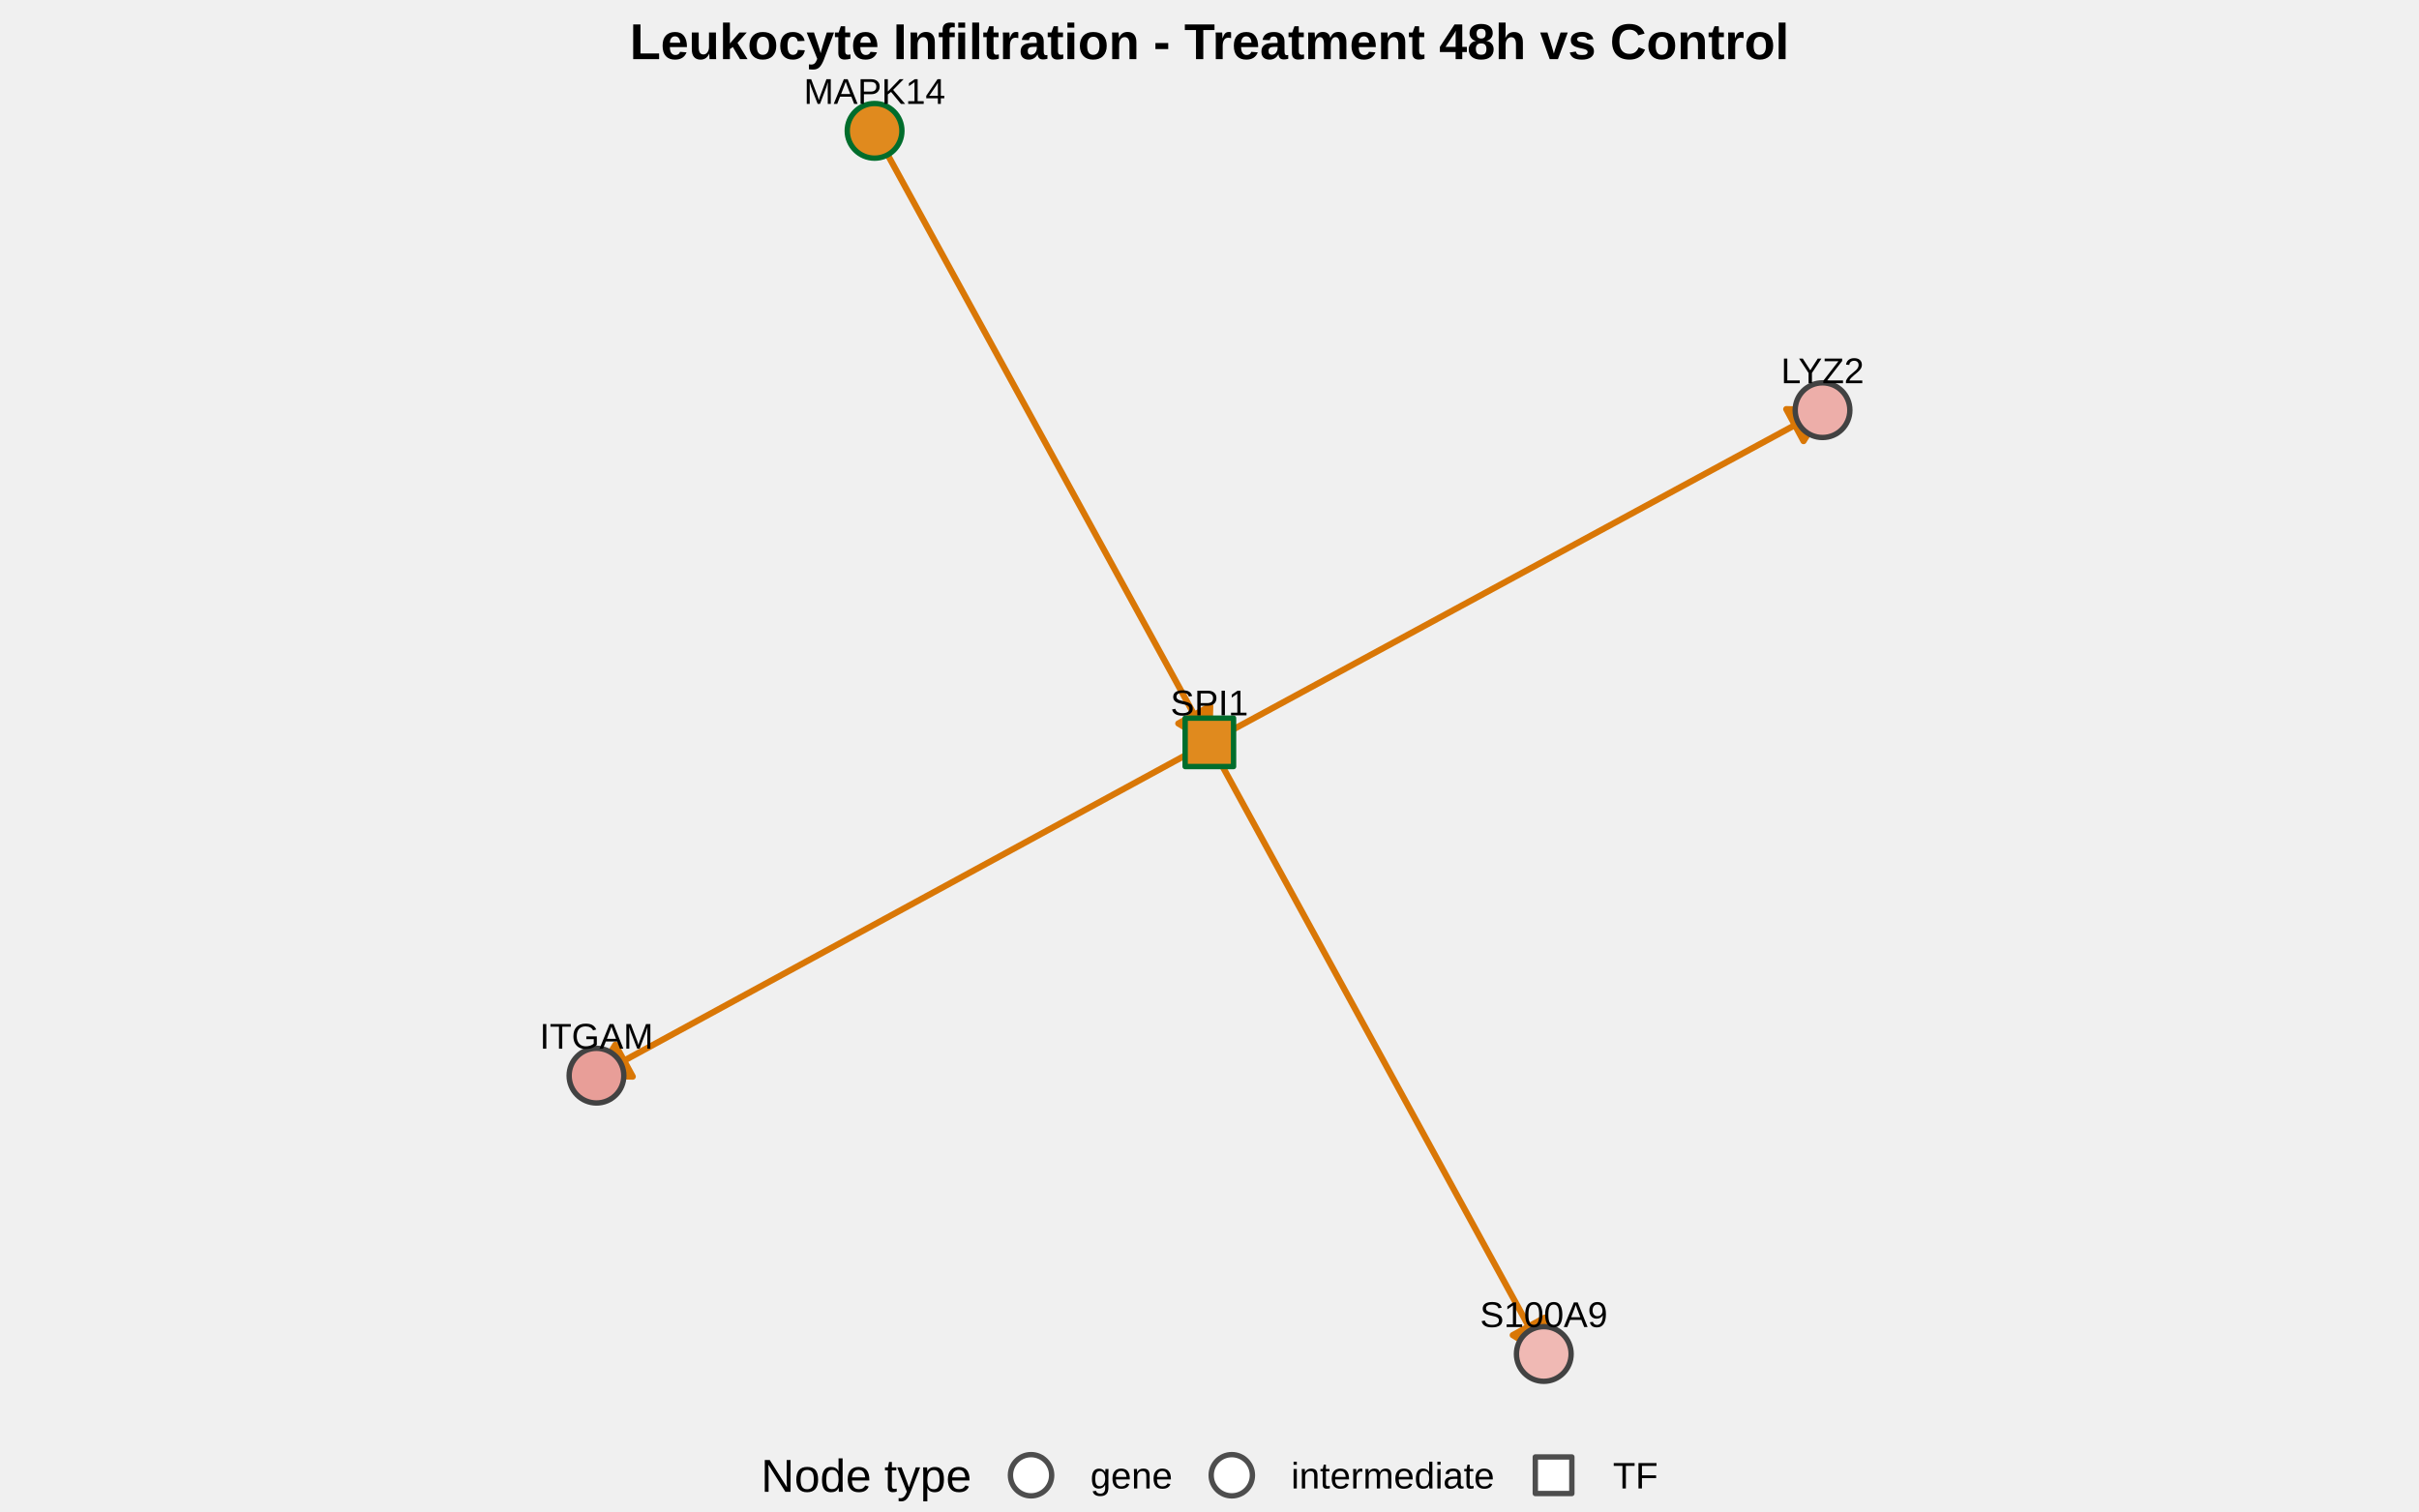
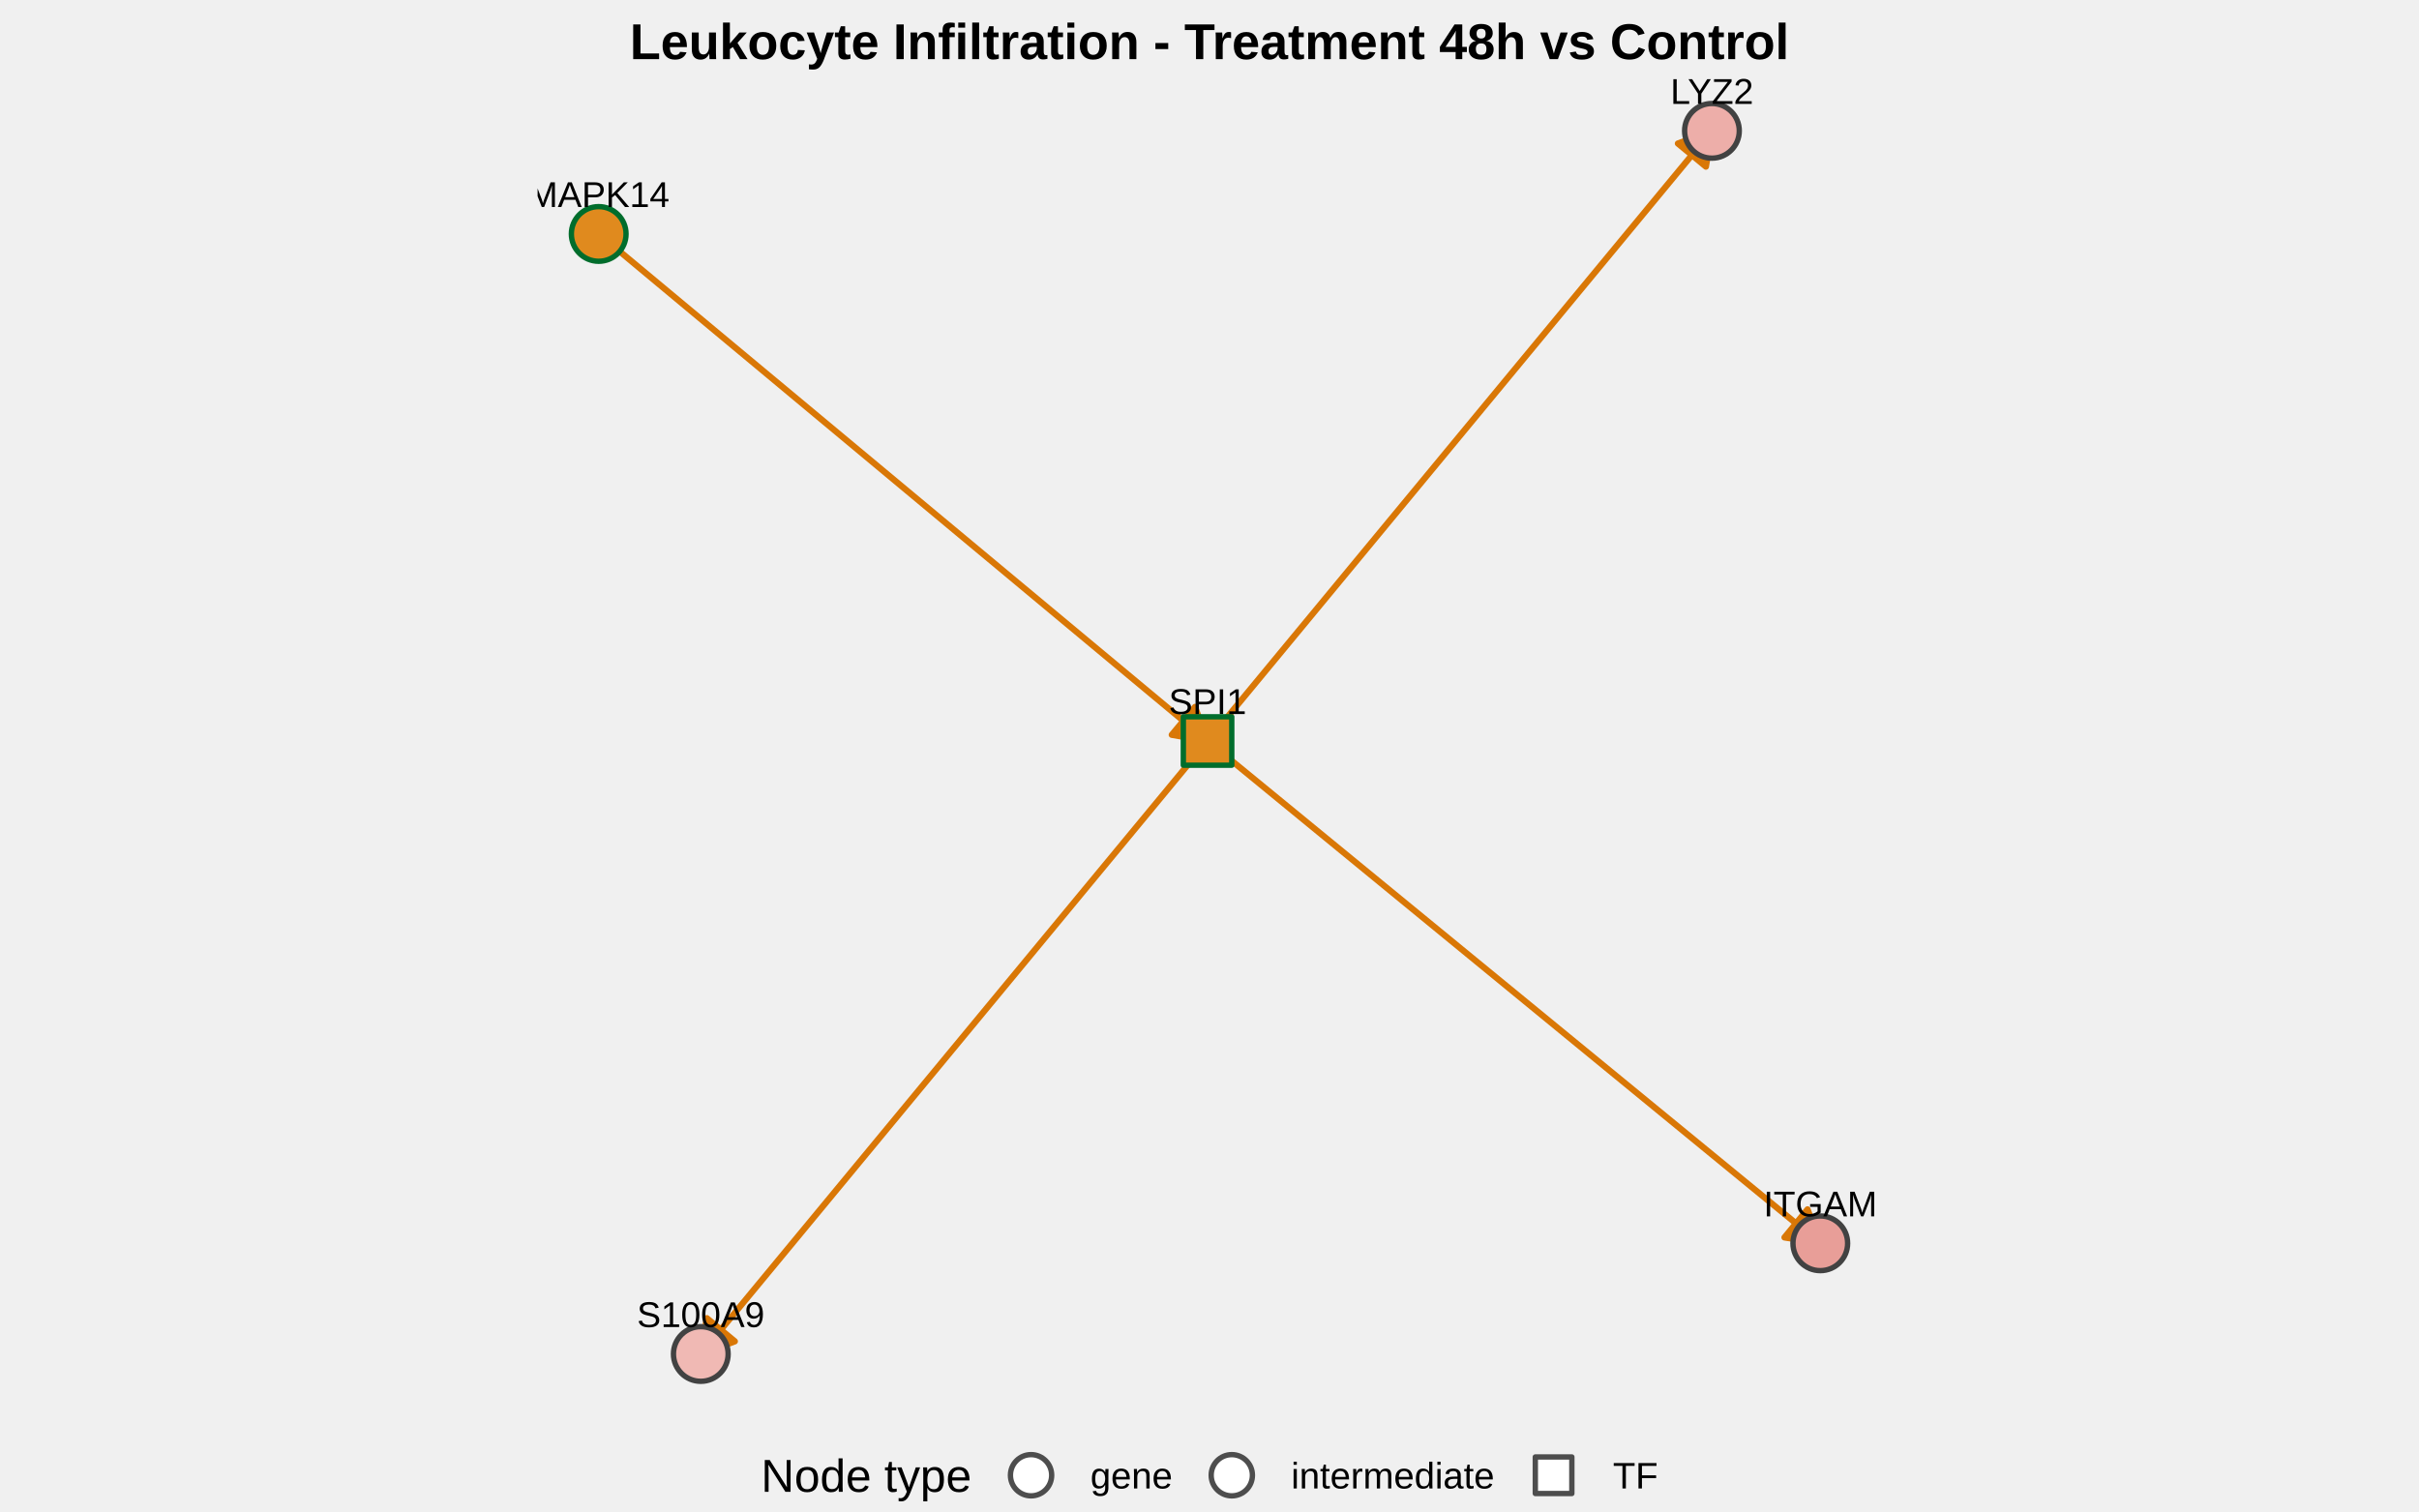
<svg xmlns="http://www.w3.org/2000/svg" width="576.00pt" height="360.00pt" viewBox="0 0 576.00 360.00">
  <g class="svglite">
    <defs>
      <style type="text/css">
    .svglite line, .svglite polyline, .svglite polygon, .svglite path, .svglite rect, .svglite circle {
      fill: none;
      stroke: #000000;
      stroke-linecap: round;
      stroke-linejoin: round;
      stroke-miterlimit: 10.00;
    }
    .svglite text {
      white-space: pre;
    }
    .svglite g.glyphgroup path {
      fill: inherit;
      stroke: none;
    }
  </style>
    </defs>
    <rect width="100%" height="100%" style="stroke: none; fill: none;" />
    <defs>
      <clipPath id="cpMC4wMHw1NzYuMDB8MC4wMHwzNjAuMDA=">
        <rect x="0.00" y="0.00" width="576.00" height="360.00" />
      </clipPath>
    </defs>
    <g clip-path="url(#cpMC4wMHw1NzYuMDB8MC4wMHwzNjAuMDA=)">
</g>
    <defs>
-       <clipPath id="cpMTI3LjQzfDQ0OC41N3wwLjAwfDM2MC4wMA==">
-         <rect x="127.43" y="0.00" width="321.14" height="360.00" />
+       <clipPath id="cpMTI4LjAxfDQ0Ny45OXwwLjAwfDM2MC4wMA==">
+         <rect x="128.01" y="0.00" width="319.97" height="360.00" />
      </clipPath>
    </defs>
-     <g clip-path="url(#cpMTI3LjQzfDQ0OC41N3wwLjAwfDM2MC4wMA==)">
-       <rect x="127.43" y="0.00" width="321.14" height="360.00" style="stroke-width: 0.00; stroke: none;" />
+     <g clip-path="url(#cpMTI4LjAxfDQ0Ny45OXwwLjAwfDM2MC4wMA==)">
+       <rect x="128.01" y="0.00" width="319.97" height="360.00" style="stroke-width: 0.00; stroke: none;" />
    </g>
    <g clip-path="url(#cpMC4wMHw1NzYuMDB8MC4wMHwzNjAuMDA=)">
</g>
    <defs>
-       <clipPath id="cpMTI3LjQzfDQ0OC41N3wxNi42MHwzMzcuMDU=">
-         <rect x="127.43" y="16.60" width="321.14" height="320.45" />
+       <clipPath id="cpMTI4LjAxfDQ0Ny45OXwxNi42MHwzMzcuMDU=">
+         <rect x="128.01" y="16.60" width="319.97" height="320.45" />
      </clipPath>
    </defs>
-     <g clip-path="url(#cpMTI3LjQzfDQ0OC41N3wxNi42MHwzMzcuMDU=)">
-       <line x1="208.25" y1="31.16" x2="287.96" y2="176.80" style="stroke-width: 1.49; stroke: #D97706;" />
-       <polygon points="280.58,172.31 287.96,176.80 288.16,168.16 " style="stroke-width: 1.49; stroke: #D97706; fill: #D97706;" />
-       <line x1="287.96" y1="176.80" x2="142.03" y2="256.19" style="stroke-width: 1.49; stroke: #D97706;" />
-       <polygon points="146.53,248.82 142.03,256.19 150.66,256.41 " style="stroke-width: 1.49; stroke: #D97706; fill: #D97706;" />
-       <line x1="287.96" y1="176.80" x2="433.97" y2="97.69" style="stroke-width: 1.49; stroke: #D97706;" />
-       <polygon points="429.45,105.05 433.97,97.69 425.34,97.45 " style="stroke-width: 1.49; stroke: #D97706; fill: #D97706;" />
-       <line x1="287.96" y1="176.80" x2="367.60" y2="322.48" style="stroke-width: 1.49; stroke: #D97706;" />
-       <polygon points="360.22,317.99 367.60,322.48 367.80,313.85 " style="stroke-width: 1.49; stroke: #D97706; fill: #D97706;" />
-       <circle cx="142.03" cy="256.19" r="6.51" style="stroke-width: 1.28; stroke: #424242; fill: #E89E98;" />
-       <circle cx="433.97" cy="97.69" r="6.51" style="stroke-width: 1.28; stroke: #424242; fill: #EDAEA9;" />
-       <circle cx="208.25" cy="31.16" r="6.51" style="stroke-width: 1.28; stroke: #006D2C; fill: #E08A1E;" />
-       <circle cx="367.60" cy="322.48" r="6.51" style="stroke-width: 1.28; stroke: #424242; fill: #F0B9B4;" />
-       <rect x="282.20" y="171.04" width="11.53" height="11.53" style="stroke-width: 1.28; stroke: #006D2C; fill: #E08A1E;" />
-       <text x="142.03" y="249.77" text-anchor="middle" style="font-size: 8.54px; font-family: &quot;Arial&quot;;" textLength="27.03px" lengthAdjust="spacingAndGlyphs">ITGAM</text>
-       <text x="433.97" y="91.27" text-anchor="middle" style="font-size: 8.54px; font-family: &quot;Arial&quot;;" textLength="19.77px" lengthAdjust="spacingAndGlyphs">LYZ2</text>
-       <text x="208.25" y="24.74" text-anchor="middle" style="font-size: 8.54px; font-family: &quot;Arial&quot;;" textLength="33.67px" lengthAdjust="spacingAndGlyphs">MAPK14</text>
-       <text x="367.60" y="316.07" text-anchor="middle" style="font-size: 8.54px; font-family: &quot;Arial&quot;;" textLength="30.38px" lengthAdjust="spacingAndGlyphs">S100A9</text>
-       <text x="287.96" y="170.38" text-anchor="middle" style="font-size: 8.54px; font-family: &quot;Arial&quot;;" textLength="18.50px" lengthAdjust="spacingAndGlyphs">SPI1</text>
+     <g clip-path="url(#cpMTI4LjAxfDQ0Ny45OXwxNi42MHwzMzcuMDU=)">
+       <line x1="142.56" y1="55.72" x2="287.54" y2="176.48" style="stroke-width: 1.49; stroke: #D97706;" />
+       <polygon points="279.02,175.01 287.54,176.48 284.55,168.37 " style="stroke-width: 1.49; stroke: #D97706; fill: #D97706;" />
+       <line x1="287.54" y1="176.48" x2="433.44" y2="296.12" style="stroke-width: 1.49; stroke: #D97706;" />
+       <polygon points="424.92,294.72 433.44,296.12 430.40,288.04 " style="stroke-width: 1.49; stroke: #D97706; fill: #D97706;" />
+       <line x1="287.54" y1="176.48" x2="407.64" y2="31.16" style="stroke-width: 1.49; stroke: #D97706;" />
+       <polygon points="406.20,39.68 407.64,31.16 399.54,34.18 " style="stroke-width: 1.49; stroke: #D97706; fill: #D97706;" />
+       <line x1="287.54" y1="176.48" x2="166.87" y2="322.48" style="stroke-width: 1.49; stroke: #D97706;" />
+       <polygon points="168.31,313.96 166.87,322.48 174.97,319.47 " style="stroke-width: 1.49; stroke: #D97706; fill: #D97706;" />
+       <circle cx="433.44" cy="296.12" r="6.51" style="stroke-width: 1.28; stroke: #424242; fill: #E89E98;" />
+       <circle cx="407.64" cy="31.16" r="6.51" style="stroke-width: 1.28; stroke: #424242; fill: #EDAEA9;" />
+       <circle cx="142.56" cy="55.72" r="6.51" style="stroke-width: 1.28; stroke: #006D2C; fill: #E08A1E;" />
+       <circle cx="166.87" cy="322.48" r="6.51" style="stroke-width: 1.28; stroke: #424242; fill: #F0B9B4;" />
+       <rect x="281.77" y="170.72" width="11.53" height="11.53" style="stroke-width: 1.28; stroke: #006D2C; fill: #E08A1E;" />
+       <text x="433.44" y="289.71" text-anchor="middle" style="font-size: 8.54px; font-family: &quot;Arial&quot;;" textLength="27.03px" lengthAdjust="spacingAndGlyphs">ITGAM</text>
+       <text x="407.64" y="24.74" text-anchor="middle" style="font-size: 8.54px; font-family: &quot;Arial&quot;;" textLength="19.77px" lengthAdjust="spacingAndGlyphs">LYZ2</text>
+       <text x="142.56" y="49.30" text-anchor="middle" style="font-size: 8.54px; font-family: &quot;Arial&quot;;" textLength="33.67px" lengthAdjust="spacingAndGlyphs">MAPK14</text>
+       <text x="166.87" y="316.07" text-anchor="middle" style="font-size: 8.54px; font-family: &quot;Arial&quot;;" textLength="30.38px" lengthAdjust="spacingAndGlyphs">S100A9</text>
+       <text x="287.54" y="170.06" text-anchor="middle" style="font-size: 8.54px; font-family: &quot;Arial&quot;;" textLength="18.50px" lengthAdjust="spacingAndGlyphs">SPI1</text>
    </g>
    <g clip-path="url(#cpMC4wMHw1NzYuMDB8MC4wMHwzNjAuMDA=)">
      <text x="181.20" y="355.30" style="font-size: 11.00px; font-family: &quot;Arial&quot;;" textLength="50.19px" lengthAdjust="spacingAndGlyphs">Node type</text>
      <circle cx="245.51" cy="351.36" r="4.91" style="stroke-width: 1.28; stroke: #4D4D4D; fill: #FFFFFF;" />
      <circle cx="293.31" cy="351.36" r="4.91" style="stroke-width: 1.28; stroke: #4D4D4D; fill: #FFFFFF;" />
      <rect x="365.58" y="347.01" width="8.70" height="8.70" style="stroke-width: 1.28; stroke: #4D4D4D; fill: #FFFFFF;" />
      <text x="259.63" y="354.51" style="font-size: 8.80px; font-family: &quot;Arial&quot;;" textLength="19.56px" lengthAdjust="spacingAndGlyphs">gene</text>
      <text x="307.43" y="354.51" style="font-size: 8.80px; font-family: &quot;Arial&quot;;" textLength="48.38px" lengthAdjust="spacingAndGlyphs">intermediate</text>
      <text x="384.05" y="354.51" style="font-size: 8.80px; font-family: &quot;Arial&quot;;" textLength="10.75px" lengthAdjust="spacingAndGlyphs">TF</text>
      <text x="288.00" y="14.08" text-anchor="middle" style="font-size: 12.00px; font-weight: bold; font-family: &quot;Arial&quot;;" textLength="275.98px" lengthAdjust="spacingAndGlyphs">Leukocyte Infiltration - Treatment 48h vs Control</text>
    </g>
  </g>
</svg>
